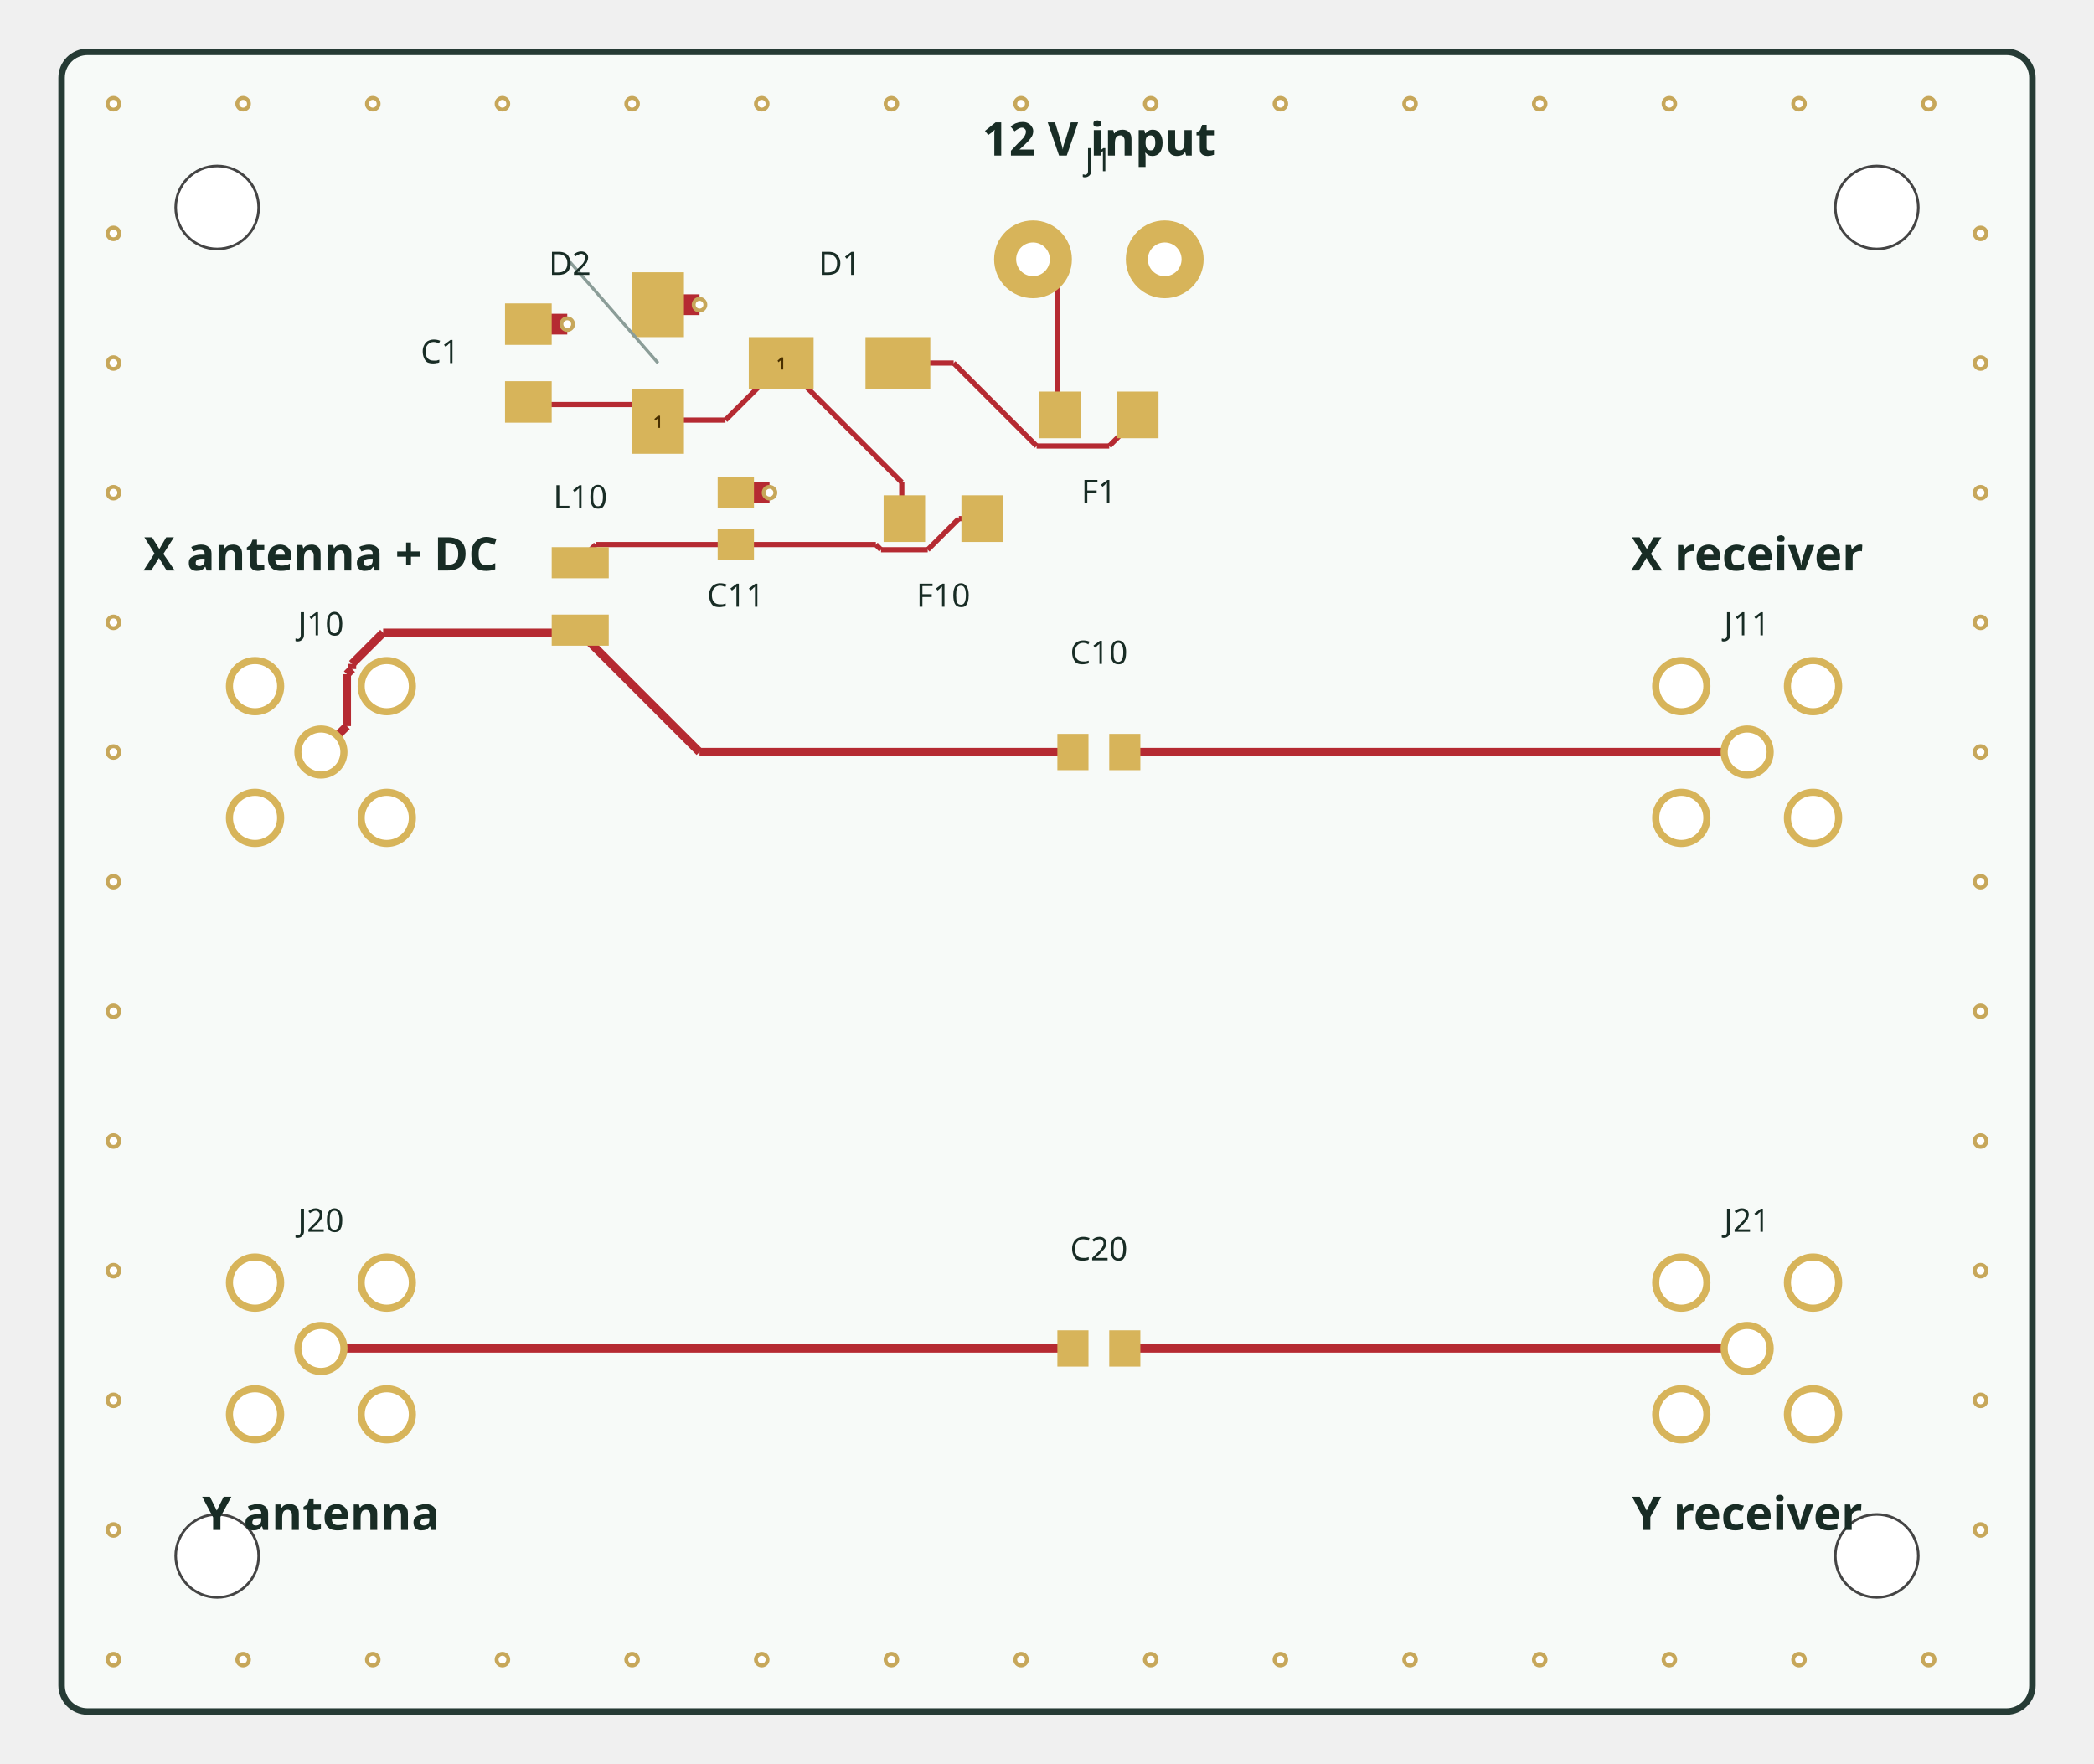
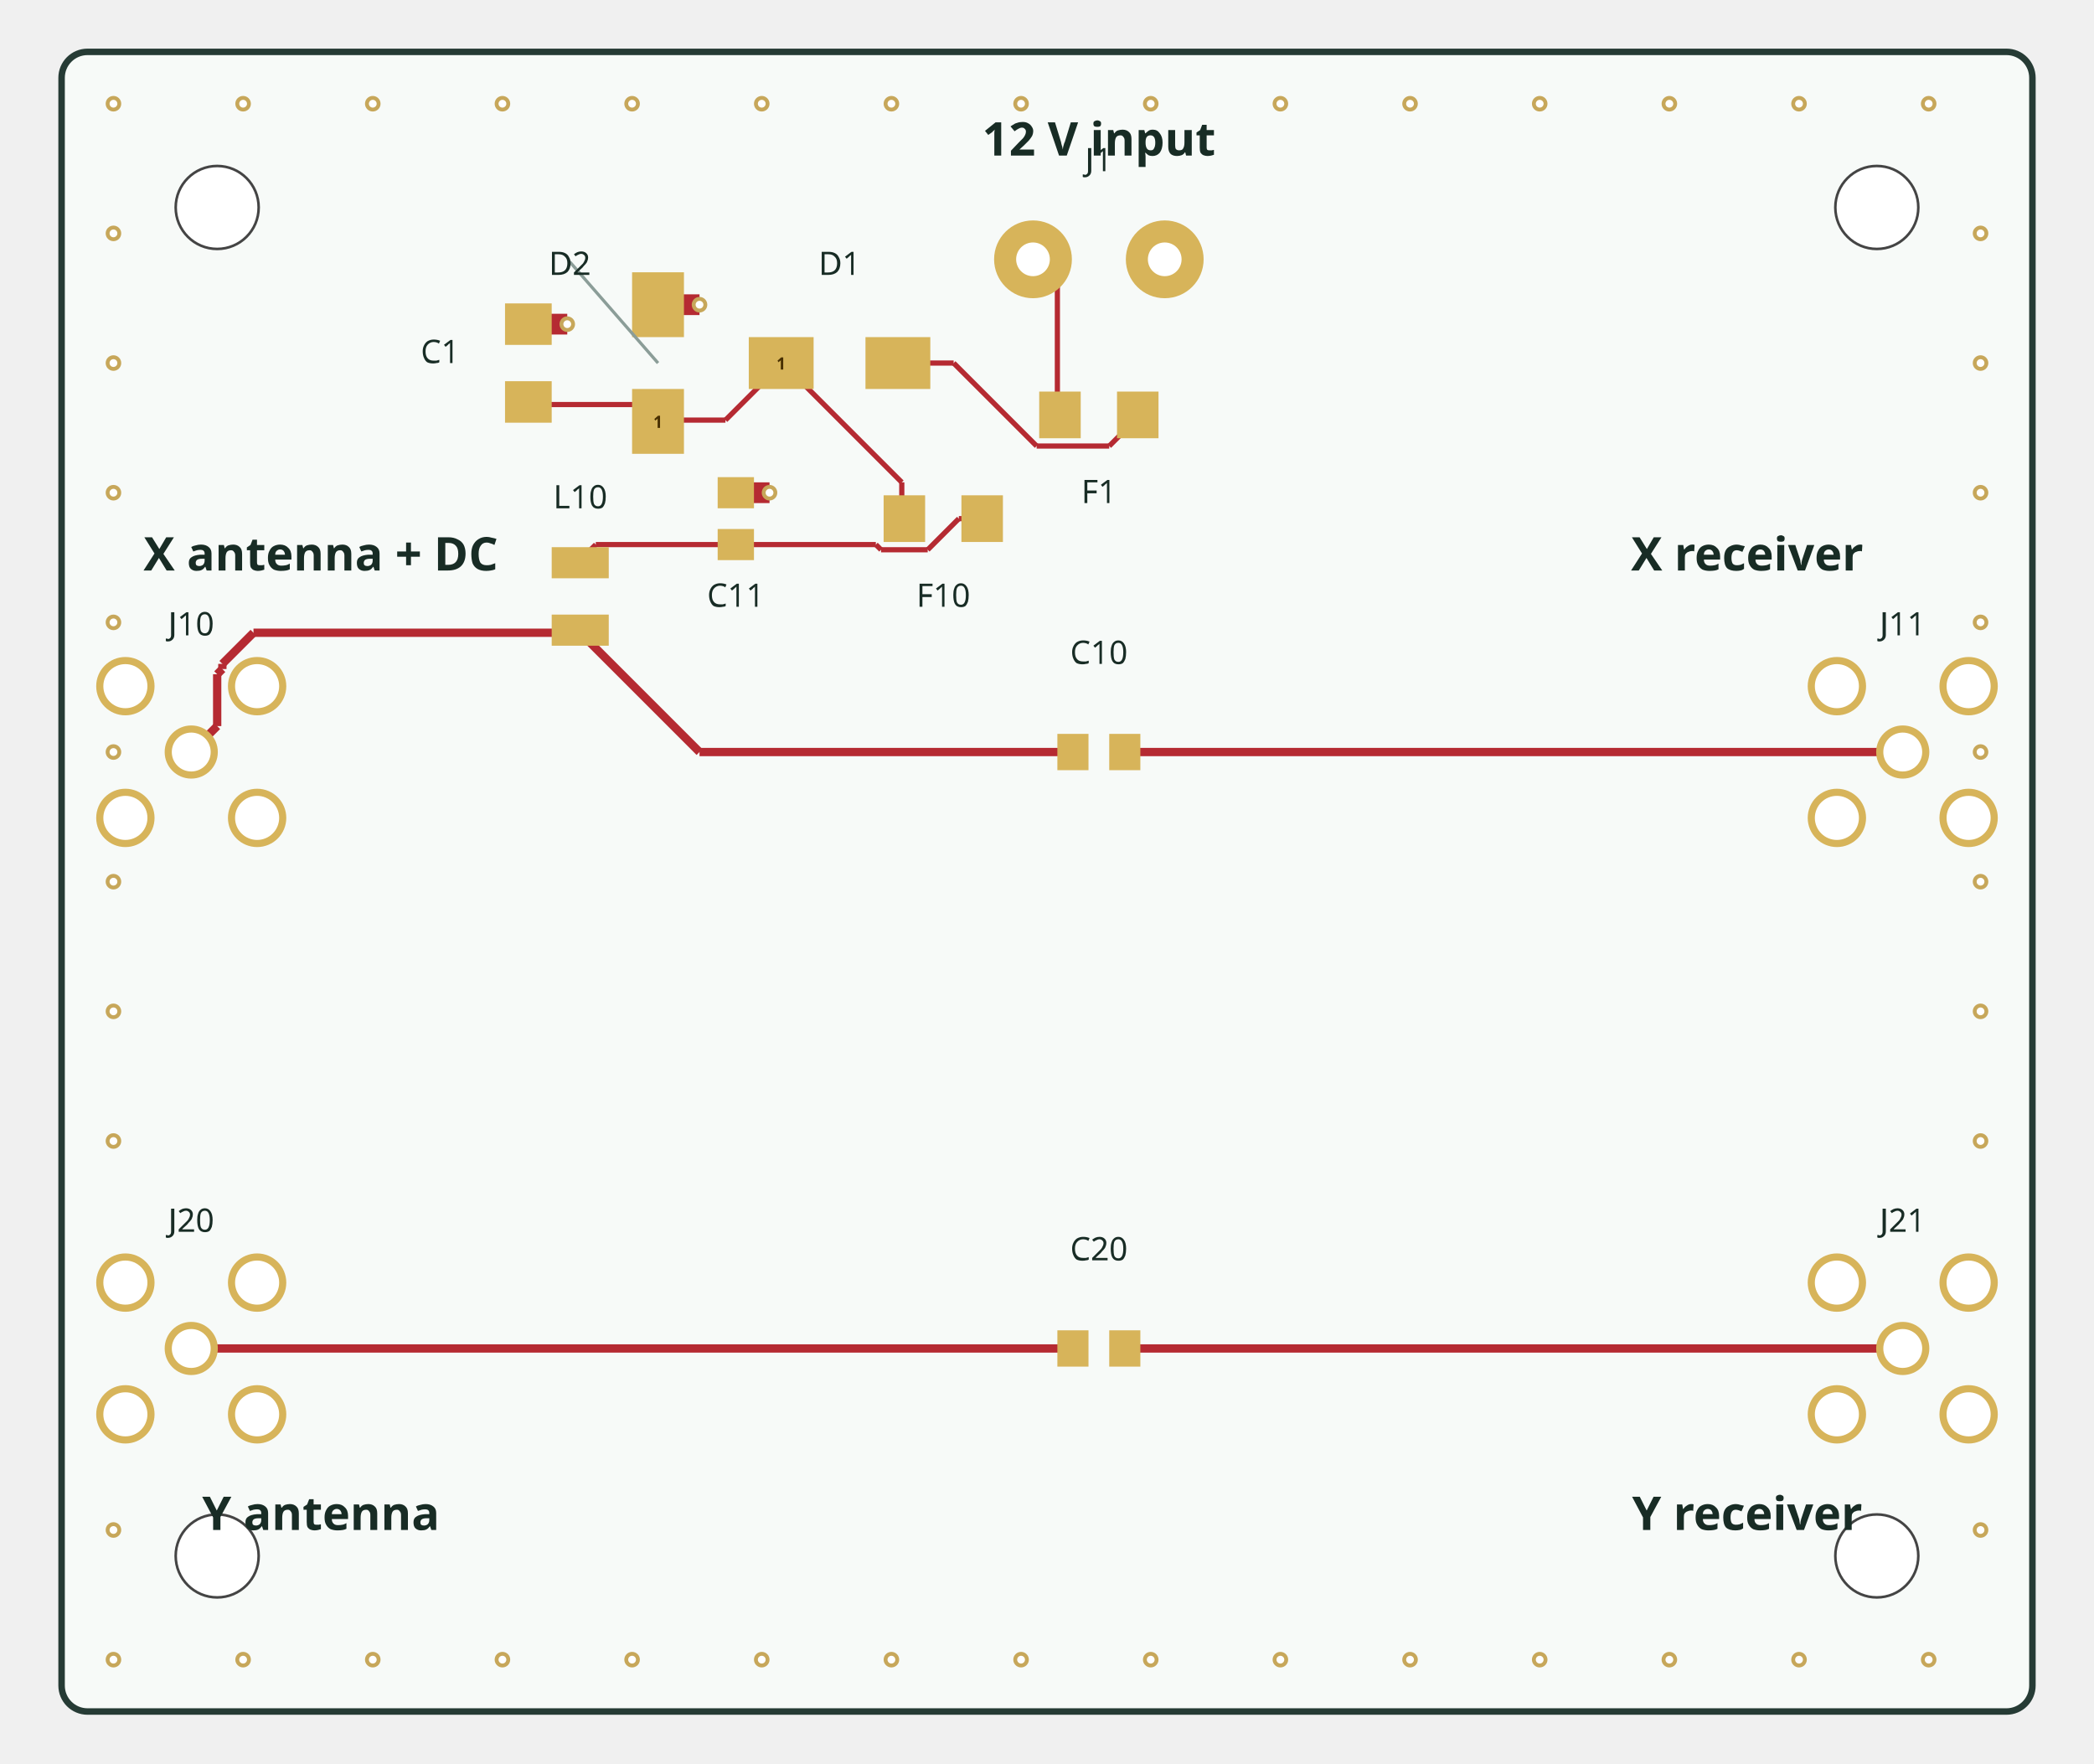
<svg xmlns="http://www.w3.org/2000/svg" width="532" height="448" viewBox="-2 -2 80 68">
  <rect x="0" y="0" width="76" height="64" rx="1" fill="#f7faf8" stroke="#263b35" stroke-width=".25" />
  <path d="M 23.0 9.75 L 24.6 9.75" stroke="#b52a32" stroke-width="0.8" />
  <path d="M 18.0 10.5 L 19.5 10.5" stroke="#b52a32" stroke-width="0.8" />
  <path d="M 26.0 17.0 L 27.3 17.0" stroke="#b52a32" stroke-width="0.8" />
-   <path d="M 10.0 27.0 L 11.0 26.0" stroke="#b52a32" stroke-width="0.32" />
-   <path d="M 11.0 26.0 L 11.0 24.0" stroke="#b52a32" stroke-width="0.32" />
-   <path d="M 11.0 24.0 L 11.2 23.8" stroke="#b52a32" stroke-width="0.32" />
-   <path d="M 11.2 23.8 L 11.2 23.6" stroke="#b52a32" stroke-width="0.32" />
-   <path d="M 11.2 23.6 L 12.4 22.4" stroke="#b52a32" stroke-width="0.32" />
-   <path d="M 12.4 22.4 L 20.0 22.4" stroke="#b52a32" stroke-width="0.32" />
+   <path d="M 5.0 27.0 L 6.0 26.0" stroke="#b52a32" stroke-width="0.32" />
+   <path d="M 6.0 26.0 L 6.0 24.0" stroke="#b52a32" stroke-width="0.32" />
+   <path d="M 6.0 24.0 L 6.2 23.8" stroke="#b52a32" stroke-width="0.32" />
+   <path d="M 6.2 23.8 L 6.2 23.6" stroke="#b52a32" stroke-width="0.32" />
+   <path d="M 6.2 23.6 L 7.4 22.4" stroke="#b52a32" stroke-width="0.32" />
+   <path d="M 7.4 22.4 L 20.0 22.4" stroke="#b52a32" stroke-width="0.32" />
  <path d="M 20.0 22.4 L 20.0 22.3" stroke="#b52a32" stroke-width="0.32" />
  <path d="M 20.0 22.3 L 20.0 22.4" stroke="#b52a32" stroke-width="0.32" />
  <path d="M 20.0 22.4 L 24.6 27.0" stroke="#b52a32" stroke-width="0.32" />
  <path d="M 24.6 27.0 L 39.0 27.0" stroke="#b52a32" stroke-width="0.32" />
-   <path d="M 65.0 27.0 L 41.0 27.0" stroke="#b52a32" stroke-width="0.32" />
-   <path d="M 10.0 50.0 L 39.0 50.0" stroke="#b52a32" stroke-width="0.32" />
-   <path d="M 65.0 50.0 L 41.0 50.0" stroke="#b52a32" stroke-width="0.32" />
+   <path d="M 71.0 27.0 L 41.0 27.0" stroke="#b52a32" stroke-width="0.32" />
+   <path d="M 5.0 50.0 L 39.0 50.0" stroke="#b52a32" stroke-width="0.32" />
+   <path d="M 71.0 50.0 L 41.0 50.0" stroke="#b52a32" stroke-width="0.32" />
  <path d="M 27.75 12.0 L 27.8 12.0" stroke="#b52a32" stroke-width="0.2" />
  <path d="M 27.8 12.0 L 25.6 14.2" stroke="#b52a32" stroke-width="0.2" />
  <path d="M 25.6 14.2 L 23.0 14.2" stroke="#b52a32" stroke-width="0.2" />
  <path d="M 23.0 14.2 L 23.0 14.25" stroke="#b52a32" stroke-width="0.2" />
  <path d="M 23.0 14.25 L 23.0 14.2" stroke="#b52a32" stroke-width="0.2" />
  <path d="M 23.0 14.2 L 22.4 13.6" stroke="#b52a32" stroke-width="0.2" />
  <path d="M 22.4 13.6 L 18.0 13.6" stroke="#b52a32" stroke-width="0.2" />
  <path d="M 18.0 13.6 L 18.0 13.5" stroke="#b52a32" stroke-width="0.2" />
  <path d="M 27.75 12.0 L 27.8 12.0" stroke="#b52a32" stroke-width="0.2" />
  <path d="M 27.8 12.0 L 32.4 16.6" stroke="#b52a32" stroke-width="0.2" />
  <path d="M 32.4 16.6 L 32.4 18.0" stroke="#b52a32" stroke-width="0.2" />
  <path d="M 32.4 18.0 L 32.5 18.0" stroke="#b52a32" stroke-width="0.2" />
  <path d="M 20.0 19.7 L 20.0 19.6" stroke="#b52a32" stroke-width="0.2" />
  <path d="M 20.0 19.6 L 20.6 19.0" stroke="#b52a32" stroke-width="0.2" />
  <path d="M 20.6 19.0 L 26.0 19.0" stroke="#b52a32" stroke-width="0.2" />
  <path d="M 26.0 19.0 L 31.4 19.0" stroke="#b52a32" stroke-width="0.2" />
  <path d="M 31.4 19.0 L 31.6 19.2" stroke="#b52a32" stroke-width="0.2" />
  <path d="M 31.6 19.2 L 33.4 19.2" stroke="#b52a32" stroke-width="0.2" />
  <path d="M 33.4 19.2 L 34.6 18.0" stroke="#b52a32" stroke-width="0.2" />
  <path d="M 34.6 18.0 L 35.5 18.0" stroke="#b52a32" stroke-width="0.2" />
  <path d="M 37.46 8.0 L 37.4 8.0" stroke="#b52a32" stroke-width="0.2" />
  <path d="M 37.4 8.0 L 38.4 9.0" stroke="#b52a32" stroke-width="0.2" />
  <path d="M 38.4 9.0 L 38.4 14.0" stroke="#b52a32" stroke-width="0.2" />
  <path d="M 38.4 14.0 L 38.5 14.0" stroke="#b52a32" stroke-width="0.2" />
  <path d="M 41.5 14.0 L 41.6 14.0" stroke="#b52a32" stroke-width="0.2" />
  <path d="M 41.6 14.0 L 40.4 15.2" stroke="#b52a32" stroke-width="0.2" />
  <path d="M 40.4 15.2 L 37.6 15.2" stroke="#b52a32" stroke-width="0.2" />
  <path d="M 37.6 15.2 L 34.4 12.0" stroke="#b52a32" stroke-width="0.2" />
  <path d="M 34.4 12.0 L 32.25 12.0" stroke="#b52a32" stroke-width="0.2" />
  <circle cx="37.46" cy="8.0" r="1.5" fill="#d7b45a" />
  <circle cx="37.46" cy="8.0" r="0.65" fill="white" />
  <circle cx="42.54" cy="8.0" r="1.5" fill="#d7b45a" />
  <circle cx="42.54" cy="8.0" r="0.65" fill="white" />
  <rect x="37.7" y="13.1" width="1.6" height="1.8" fill="#d7b45a" />
  <rect x="40.7" y="13.1" width="1.6" height="1.8" fill="#d7b45a" />
  <rect x="26.5" y="11.0" width="2.5" height="2.0" fill="#d7b45a" />
  <rect x="31.0" y="11.0" width="2.5" height="2.0" fill="#d7b45a" />
  <rect x="22.0" y="13.0" width="2.0" height="2.5" fill="#d7b45a" />
  <rect x="22.0" y="8.5" width="2.0" height="2.5" fill="#d7b45a" />
  <rect x="17.1" y="12.7" width="1.8" height="1.6" fill="#d7b45a" />
  <rect x="17.1" y="9.7" width="1.8" height="1.6" fill="#d7b45a" />
-   <circle cx="10.0" cy="27.0" r="1.025" fill="#d7b45a" />
-   <circle cx="10.0" cy="27.0" r="0.75" fill="white" />
-   <circle cx="12.54" cy="29.54" r="1.125" fill="#d7b45a" />
-   <circle cx="12.54" cy="29.54" r="0.85" fill="white" />
-   <circle cx="12.54" cy="24.46" r="1.125" fill="#d7b45a" />
-   <circle cx="12.54" cy="24.46" r="0.85" fill="white" />
-   <circle cx="7.46" cy="24.46" r="1.125" fill="#d7b45a" />
-   <circle cx="7.46" cy="24.46" r="0.85" fill="white" />
-   <circle cx="7.46" cy="29.54" r="1.125" fill="#d7b45a" />
-   <circle cx="7.46" cy="29.54" r="0.85" fill="white" />
-   <circle cx="65.0" cy="27.0" r="1.025" fill="#d7b45a" />
-   <circle cx="65.0" cy="27.0" r="0.75" fill="white" />
-   <circle cx="67.54" cy="29.54" r="1.125" fill="#d7b45a" />
-   <circle cx="67.54" cy="29.54" r="0.85" fill="white" />
-   <circle cx="67.54" cy="24.46" r="1.125" fill="#d7b45a" />
-   <circle cx="67.54" cy="24.46" r="0.85" fill="white" />
-   <circle cx="62.46" cy="24.46" r="1.125" fill="#d7b45a" />
-   <circle cx="62.46" cy="24.46" r="0.85" fill="white" />
-   <circle cx="62.46" cy="29.54" r="1.125" fill="#d7b45a" />
-   <circle cx="62.46" cy="29.54" r="0.85" fill="white" />
+   <circle cx="5.0" cy="27.0" r="1.025" fill="#d7b45a" />
+   <circle cx="5.0" cy="27.0" r="0.75" fill="white" />
+   <circle cx="7.54" cy="29.54" r="1.125" fill="#d7b45a" />
+   <circle cx="7.54" cy="29.54" r="0.85" fill="white" />
+   <circle cx="7.54" cy="24.46" r="1.125" fill="#d7b45a" />
+   <circle cx="7.54" cy="24.46" r="0.85" fill="white" />
+   <circle cx="2.46" cy="24.46" r="1.125" fill="#d7b45a" />
+   <circle cx="2.46" cy="24.46" r="0.85" fill="white" />
+   <circle cx="2.46" cy="29.54" r="1.125" fill="#d7b45a" />
+   <circle cx="2.46" cy="29.54" r="0.85" fill="white" />
+   <circle cx="71.0" cy="27.0" r="1.025" fill="#d7b45a" />
+   <circle cx="71.0" cy="27.0" r="0.75" fill="white" />
+   <circle cx="68.46" cy="24.46" r="1.125" fill="#d7b45a" />
+   <circle cx="68.46" cy="24.46" r="0.85" fill="white" />
+   <circle cx="68.46" cy="29.54" r="1.125" fill="#d7b45a" />
+   <circle cx="68.46" cy="29.54" r="0.85" fill="white" />
+   <circle cx="73.54" cy="29.54" r="1.125" fill="#d7b45a" />
+   <circle cx="73.54" cy="29.54" r="0.85" fill="white" />
+   <circle cx="73.54" cy="24.46" r="1.125" fill="#d7b45a" />
+   <circle cx="73.54" cy="24.46" r="0.85" fill="white" />
  <rect x="38.4" y="26.3" width="1.2" height="1.4" fill="#d7b45a" />
  <rect x="40.4" y="26.3" width="1.2" height="1.4" fill="#d7b45a" />
  <rect x="18.9" y="21.7" width="2.2" height="1.2" fill="#d7b45a" />
  <rect x="18.9" y="19.1" width="2.2" height="1.2" fill="#d7b45a" />
  <rect x="25.3" y="18.4" width="1.4" height="1.2" fill="#d7b45a" />
  <rect x="25.3" y="16.4" width="1.4" height="1.2" fill="#d7b45a" />
  <rect x="31.7" y="17.1" width="1.6" height="1.8" fill="#d7b45a" />
  <rect x="34.7" y="17.1" width="1.6" height="1.8" fill="#d7b45a" />
-   <circle cx="10.0" cy="50.0" r="1.025" fill="#d7b45a" />
-   <circle cx="10.0" cy="50.0" r="0.75" fill="white" />
-   <circle cx="12.54" cy="52.54" r="1.125" fill="#d7b45a" />
-   <circle cx="12.54" cy="52.54" r="0.85" fill="white" />
-   <circle cx="12.54" cy="47.46" r="1.125" fill="#d7b45a" />
-   <circle cx="12.54" cy="47.46" r="0.85" fill="white" />
-   <circle cx="7.46" cy="47.46" r="1.125" fill="#d7b45a" />
-   <circle cx="7.46" cy="47.46" r="0.85" fill="white" />
-   <circle cx="7.46" cy="52.54" r="1.125" fill="#d7b45a" />
-   <circle cx="7.46" cy="52.54" r="0.85" fill="white" />
-   <circle cx="65.0" cy="50.0" r="1.025" fill="#d7b45a" />
-   <circle cx="65.0" cy="50.0" r="0.75" fill="white" />
-   <circle cx="67.54" cy="52.54" r="1.125" fill="#d7b45a" />
-   <circle cx="67.54" cy="52.54" r="0.85" fill="white" />
-   <circle cx="67.54" cy="47.46" r="1.125" fill="#d7b45a" />
-   <circle cx="67.54" cy="47.46" r="0.85" fill="white" />
-   <circle cx="62.46" cy="47.46" r="1.125" fill="#d7b45a" />
-   <circle cx="62.46" cy="47.46" r="0.85" fill="white" />
-   <circle cx="62.46" cy="52.54" r="1.125" fill="#d7b45a" />
-   <circle cx="62.46" cy="52.54" r="0.85" fill="white" />
+   <circle cx="5.0" cy="50.0" r="1.025" fill="#d7b45a" />
+   <circle cx="5.0" cy="50.0" r="0.75" fill="white" />
+   <circle cx="7.54" cy="52.54" r="1.125" fill="#d7b45a" />
+   <circle cx="7.54" cy="52.54" r="0.85" fill="white" />
+   <circle cx="7.54" cy="47.46" r="1.125" fill="#d7b45a" />
+   <circle cx="7.54" cy="47.46" r="0.85" fill="white" />
+   <circle cx="2.46" cy="47.46" r="1.125" fill="#d7b45a" />
+   <circle cx="2.46" cy="47.46" r="0.85" fill="white" />
+   <circle cx="2.46" cy="52.54" r="1.125" fill="#d7b45a" />
+   <circle cx="2.46" cy="52.54" r="0.85" fill="white" />
+   <circle cx="71.0" cy="50.0" r="1.025" fill="#d7b45a" />
+   <circle cx="71.0" cy="50.0" r="0.75" fill="white" />
+   <circle cx="68.46" cy="47.46" r="1.125" fill="#d7b45a" />
+   <circle cx="68.46" cy="47.46" r="0.85" fill="white" />
+   <circle cx="68.46" cy="52.54" r="1.125" fill="#d7b45a" />
+   <circle cx="68.46" cy="52.54" r="0.85" fill="white" />
+   <circle cx="73.54" cy="52.54" r="1.125" fill="#d7b45a" />
+   <circle cx="73.54" cy="52.54" r="0.85" fill="white" />
+   <circle cx="73.54" cy="47.46" r="1.125" fill="#d7b45a" />
+   <circle cx="73.54" cy="47.46" r="0.85" fill="white" />
  <rect x="38.4" y="49.3" width="1.2" height="1.4" fill="#d7b45a" />
  <rect x="40.4" y="49.3" width="1.2" height="1.4" fill="#d7b45a" />
  <circle cx="24.6" cy="9.75" r=".3" fill="#c7a75a" />
  <circle cx="24.6" cy="9.75" r=".15" fill="white" />
  <circle cx="19.5" cy="10.5" r=".3" fill="#c7a75a" />
  <circle cx="19.5" cy="10.5" r=".15" fill="white" />
  <circle cx="27.3" cy="17.0" r=".3" fill="#c7a75a" />
  <circle cx="27.3" cy="17.0" r=".15" fill="white" />
  <circle cx="2.0" cy="2.0" r=".3" fill="#c7a75a" />
  <circle cx="2.0" cy="2.0" r=".15" fill="white" />
  <circle cx="2.0" cy="62.0" r=".3" fill="#c7a75a" />
  <circle cx="2.0" cy="62.0" r=".15" fill="white" />
  <circle cx="7.0" cy="2.0" r=".3" fill="#c7a75a" />
  <circle cx="7.0" cy="2.0" r=".15" fill="white" />
  <circle cx="7.0" cy="62.0" r=".3" fill="#c7a75a" />
  <circle cx="7.0" cy="62.0" r=".15" fill="white" />
  <circle cx="12.0" cy="2.0" r=".3" fill="#c7a75a" />
  <circle cx="12.0" cy="2.0" r=".15" fill="white" />
  <circle cx="12.0" cy="62.0" r=".3" fill="#c7a75a" />
  <circle cx="12.0" cy="62.0" r=".15" fill="white" />
  <circle cx="17.0" cy="2.0" r=".3" fill="#c7a75a" />
  <circle cx="17.0" cy="2.0" r=".15" fill="white" />
  <circle cx="17.0" cy="62.0" r=".3" fill="#c7a75a" />
  <circle cx="17.0" cy="62.0" r=".15" fill="white" />
  <circle cx="22.0" cy="2.0" r=".3" fill="#c7a75a" />
  <circle cx="22.0" cy="2.0" r=".15" fill="white" />
  <circle cx="22.0" cy="62.0" r=".3" fill="#c7a75a" />
  <circle cx="22.0" cy="62.0" r=".15" fill="white" />
  <circle cx="27.0" cy="2.0" r=".3" fill="#c7a75a" />
  <circle cx="27.0" cy="2.0" r=".15" fill="white" />
  <circle cx="27.0" cy="62.0" r=".3" fill="#c7a75a" />
  <circle cx="27.0" cy="62.0" r=".15" fill="white" />
  <circle cx="32.0" cy="2.0" r=".3" fill="#c7a75a" />
  <circle cx="32.0" cy="2.0" r=".15" fill="white" />
  <circle cx="32.0" cy="62.0" r=".3" fill="#c7a75a" />
  <circle cx="32.0" cy="62.0" r=".15" fill="white" />
  <circle cx="37.0" cy="2.0" r=".3" fill="#c7a75a" />
  <circle cx="37.0" cy="2.0" r=".15" fill="white" />
  <circle cx="37.0" cy="62.0" r=".3" fill="#c7a75a" />
  <circle cx="37.0" cy="62.0" r=".15" fill="white" />
  <circle cx="42.0" cy="2.0" r=".3" fill="#c7a75a" />
  <circle cx="42.0" cy="2.0" r=".15" fill="white" />
  <circle cx="42.0" cy="62.0" r=".3" fill="#c7a75a" />
  <circle cx="42.0" cy="62.0" r=".15" fill="white" />
  <circle cx="47.0" cy="2.0" r=".3" fill="#c7a75a" />
  <circle cx="47.0" cy="2.0" r=".15" fill="white" />
  <circle cx="47.0" cy="62.0" r=".3" fill="#c7a75a" />
  <circle cx="47.0" cy="62.0" r=".15" fill="white" />
  <circle cx="52.0" cy="2.0" r=".3" fill="#c7a75a" />
  <circle cx="52.0" cy="2.0" r=".15" fill="white" />
  <circle cx="52.0" cy="62.0" r=".3" fill="#c7a75a" />
  <circle cx="52.0" cy="62.0" r=".15" fill="white" />
  <circle cx="57.0" cy="2.0" r=".3" fill="#c7a75a" />
  <circle cx="57.0" cy="2.0" r=".15" fill="white" />
  <circle cx="57.0" cy="62.0" r=".3" fill="#c7a75a" />
  <circle cx="57.0" cy="62.0" r=".15" fill="white" />
  <circle cx="62.0" cy="2.0" r=".3" fill="#c7a75a" />
  <circle cx="62.0" cy="2.0" r=".15" fill="white" />
  <circle cx="62.0" cy="62.0" r=".3" fill="#c7a75a" />
  <circle cx="62.0" cy="62.0" r=".15" fill="white" />
  <circle cx="67.0" cy="2.0" r=".3" fill="#c7a75a" />
  <circle cx="67.0" cy="2.0" r=".15" fill="white" />
  <circle cx="67.0" cy="62.0" r=".3" fill="#c7a75a" />
  <circle cx="67.0" cy="62.0" r=".15" fill="white" />
  <circle cx="72.0" cy="2.0" r=".3" fill="#c7a75a" />
  <circle cx="72.0" cy="2.0" r=".15" fill="white" />
  <circle cx="72.0" cy="62.0" r=".3" fill="#c7a75a" />
  <circle cx="72.0" cy="62.0" r=".15" fill="white" />
  <circle cx="2.0" cy="7.0" r=".3" fill="#c7a75a" />
  <circle cx="2.0" cy="7.0" r=".15" fill="white" />
  <circle cx="74.0" cy="7.0" r=".3" fill="#c7a75a" />
  <circle cx="74.0" cy="7.0" r=".15" fill="white" />
  <circle cx="2.0" cy="12.0" r=".3" fill="#c7a75a" />
  <circle cx="2.0" cy="12.0" r=".15" fill="white" />
  <circle cx="74.0" cy="12.0" r=".3" fill="#c7a75a" />
  <circle cx="74.0" cy="12.0" r=".15" fill="white" />
  <circle cx="2.0" cy="17.0" r=".3" fill="#c7a75a" />
  <circle cx="2.0" cy="17.0" r=".15" fill="white" />
  <circle cx="74.0" cy="17.0" r=".3" fill="#c7a75a" />
  <circle cx="74.0" cy="17.0" r=".15" fill="white" />
  <circle cx="2.0" cy="22.0" r=".3" fill="#c7a75a" />
  <circle cx="2.0" cy="22.0" r=".15" fill="white" />
  <circle cx="74.0" cy="22.0" r=".3" fill="#c7a75a" />
  <circle cx="74.0" cy="22.0" r=".15" fill="white" />
  <circle cx="2.0" cy="27.0" r=".3" fill="#c7a75a" />
  <circle cx="2.0" cy="27.0" r=".15" fill="white" />
  <circle cx="74.0" cy="27.0" r=".3" fill="#c7a75a" />
  <circle cx="74.0" cy="27.0" r=".15" fill="white" />
  <circle cx="2.0" cy="32.0" r=".3" fill="#c7a75a" />
  <circle cx="2.0" cy="32.0" r=".15" fill="white" />
  <circle cx="74.0" cy="32.0" r=".3" fill="#c7a75a" />
  <circle cx="74.0" cy="32.0" r=".15" fill="white" />
  <circle cx="2.0" cy="37.0" r=".3" fill="#c7a75a" />
  <circle cx="2.0" cy="37.0" r=".15" fill="white" />
  <circle cx="74.0" cy="37.0" r=".3" fill="#c7a75a" />
  <circle cx="74.0" cy="37.0" r=".15" fill="white" />
  <circle cx="2.0" cy="42.0" r=".3" fill="#c7a75a" />
  <circle cx="2.0" cy="42.0" r=".15" fill="white" />
  <circle cx="74.0" cy="42.0" r=".3" fill="#c7a75a" />
  <circle cx="74.0" cy="42.0" r=".15" fill="white" />
-   <circle cx="2.0" cy="47.0" r=".3" fill="#c7a75a" />
-   <circle cx="2.0" cy="47.0" r=".15" fill="white" />
-   <circle cx="74.0" cy="47.0" r=".3" fill="#c7a75a" />
-   <circle cx="74.0" cy="47.0" r=".15" fill="white" />
-   <circle cx="2.0" cy="52.0" r=".3" fill="#c7a75a" />
-   <circle cx="2.0" cy="52.0" r=".15" fill="white" />
-   <circle cx="74.0" cy="52.0" r=".3" fill="#c7a75a" />
-   <circle cx="74.0" cy="52.0" r=".15" fill="white" />
  <circle cx="2.0" cy="57.0" r=".3" fill="#c7a75a" />
  <circle cx="2.0" cy="57.0" r=".15" fill="white" />
  <circle cx="74.0" cy="57.0" r=".3" fill="#c7a75a" />
  <circle cx="74.0" cy="57.0" r=".15" fill="white" />
  <text x="40.0" y="4.6" text-anchor="middle" font-family="sans-serif" font-size="1.25" fill="#182c25">J1</text>
  <text x="40.0" y="17.4" text-anchor="middle" font-family="sans-serif" font-size="1.25" fill="#182c25">F1</text>
  <text x="30.0" y="8.6" text-anchor="middle" font-family="sans-serif" font-size="1.25" fill="#182c25">D1</text>
  <path d="M 23 12 L 19.6 8.1" stroke="#8b9d98" stroke-width=".12" fill="none" />
  <text x="19.6" y="8.6" text-anchor="middle" font-family="sans-serif" font-size="1.25" fill="#182c25">D2</text>
  <text x="14.6" y="12.0" text-anchor="middle" font-family="sans-serif" font-size="1.25" fill="#182c25">C1</text>
-   <text x="10.0" y="22.5" text-anchor="middle" font-family="sans-serif" font-size="1.25" fill="#182c25">J10</text>
-   <text x="65.0" y="22.5" text-anchor="middle" font-family="sans-serif" font-size="1.25" fill="#182c25">J11</text>
+   <text x="5.0" y="22.5" text-anchor="middle" font-family="sans-serif" font-size="1.25" fill="#182c25">J10</text>
+   <text x="71.0" y="22.5" text-anchor="middle" font-family="sans-serif" font-size="1.25" fill="#182c25">J11</text>
  <text x="40.0" y="23.6" text-anchor="middle" font-family="sans-serif" font-size="1.25" fill="#182c25">C10</text>
  <text x="20.0" y="17.6" text-anchor="middle" font-family="sans-serif" font-size="1.25" fill="#182c25">L10</text>
  <text x="26.0" y="21.4" text-anchor="middle" font-family="sans-serif" font-size="1.25" fill="#182c25">C11</text>
  <text x="34.0" y="21.4" text-anchor="middle" font-family="sans-serif" font-size="1.25" fill="#182c25">F10</text>
-   <text x="10.0" y="45.5" text-anchor="middle" font-family="sans-serif" font-size="1.25" fill="#182c25">J20</text>
-   <text x="65.0" y="45.5" text-anchor="middle" font-family="sans-serif" font-size="1.25" fill="#182c25">J21</text>
+   <text x="5.0" y="45.5" text-anchor="middle" font-family="sans-serif" font-size="1.25" fill="#182c25">J20</text>
+   <text x="71.0" y="45.5" text-anchor="middle" font-family="sans-serif" font-size="1.25" fill="#182c25">J21</text>
  <text x="40.0" y="46.6" text-anchor="middle" font-family="sans-serif" font-size="1.25" fill="#182c25">C20</text>
  <text x="27.75" y="12.25" text-anchor="middle" font-family="sans-serif" font-size=".65" font-weight="bold" fill="#482f00">1</text>
  <text x="23.0" y="14.5" text-anchor="middle" font-family="sans-serif" font-size=".65" font-weight="bold" fill="#482f00">1</text>
  <circle cx="6" cy="6" r="1.6" fill="white" stroke="#444" stroke-width=".1" />
  <circle cx="6" cy="58" r="1.6" fill="white" stroke="#444" stroke-width=".1" />
  <circle cx="70" cy="6" r="1.6" fill="white" stroke="#444" stroke-width=".1" />
  <circle cx="70" cy="58" r="1.6" fill="white" stroke="#444" stroke-width=".1" />
  <text x="10" y="20" text-anchor="middle" font-family="sans-serif" font-size="1.8" font-weight="bold" fill="#182c25">X antenna + DC</text>
  <text x="65" y="20" text-anchor="middle" font-family="sans-serif" font-size="1.8" font-weight="bold" fill="#182c25">X receiver</text>
  <text x="10" y="57" text-anchor="middle" font-family="sans-serif" font-size="1.8" font-weight="bold" fill="#182c25">Y antenna</text>
  <text x="65" y="57" text-anchor="middle" font-family="sans-serif" font-size="1.8" font-weight="bold" fill="#182c25">Y receiver</text>
  <text x="40" y="4" text-anchor="middle" font-family="sans-serif" font-size="1.8" font-weight="bold" fill="#182c25">12 V input</text>
</svg>
